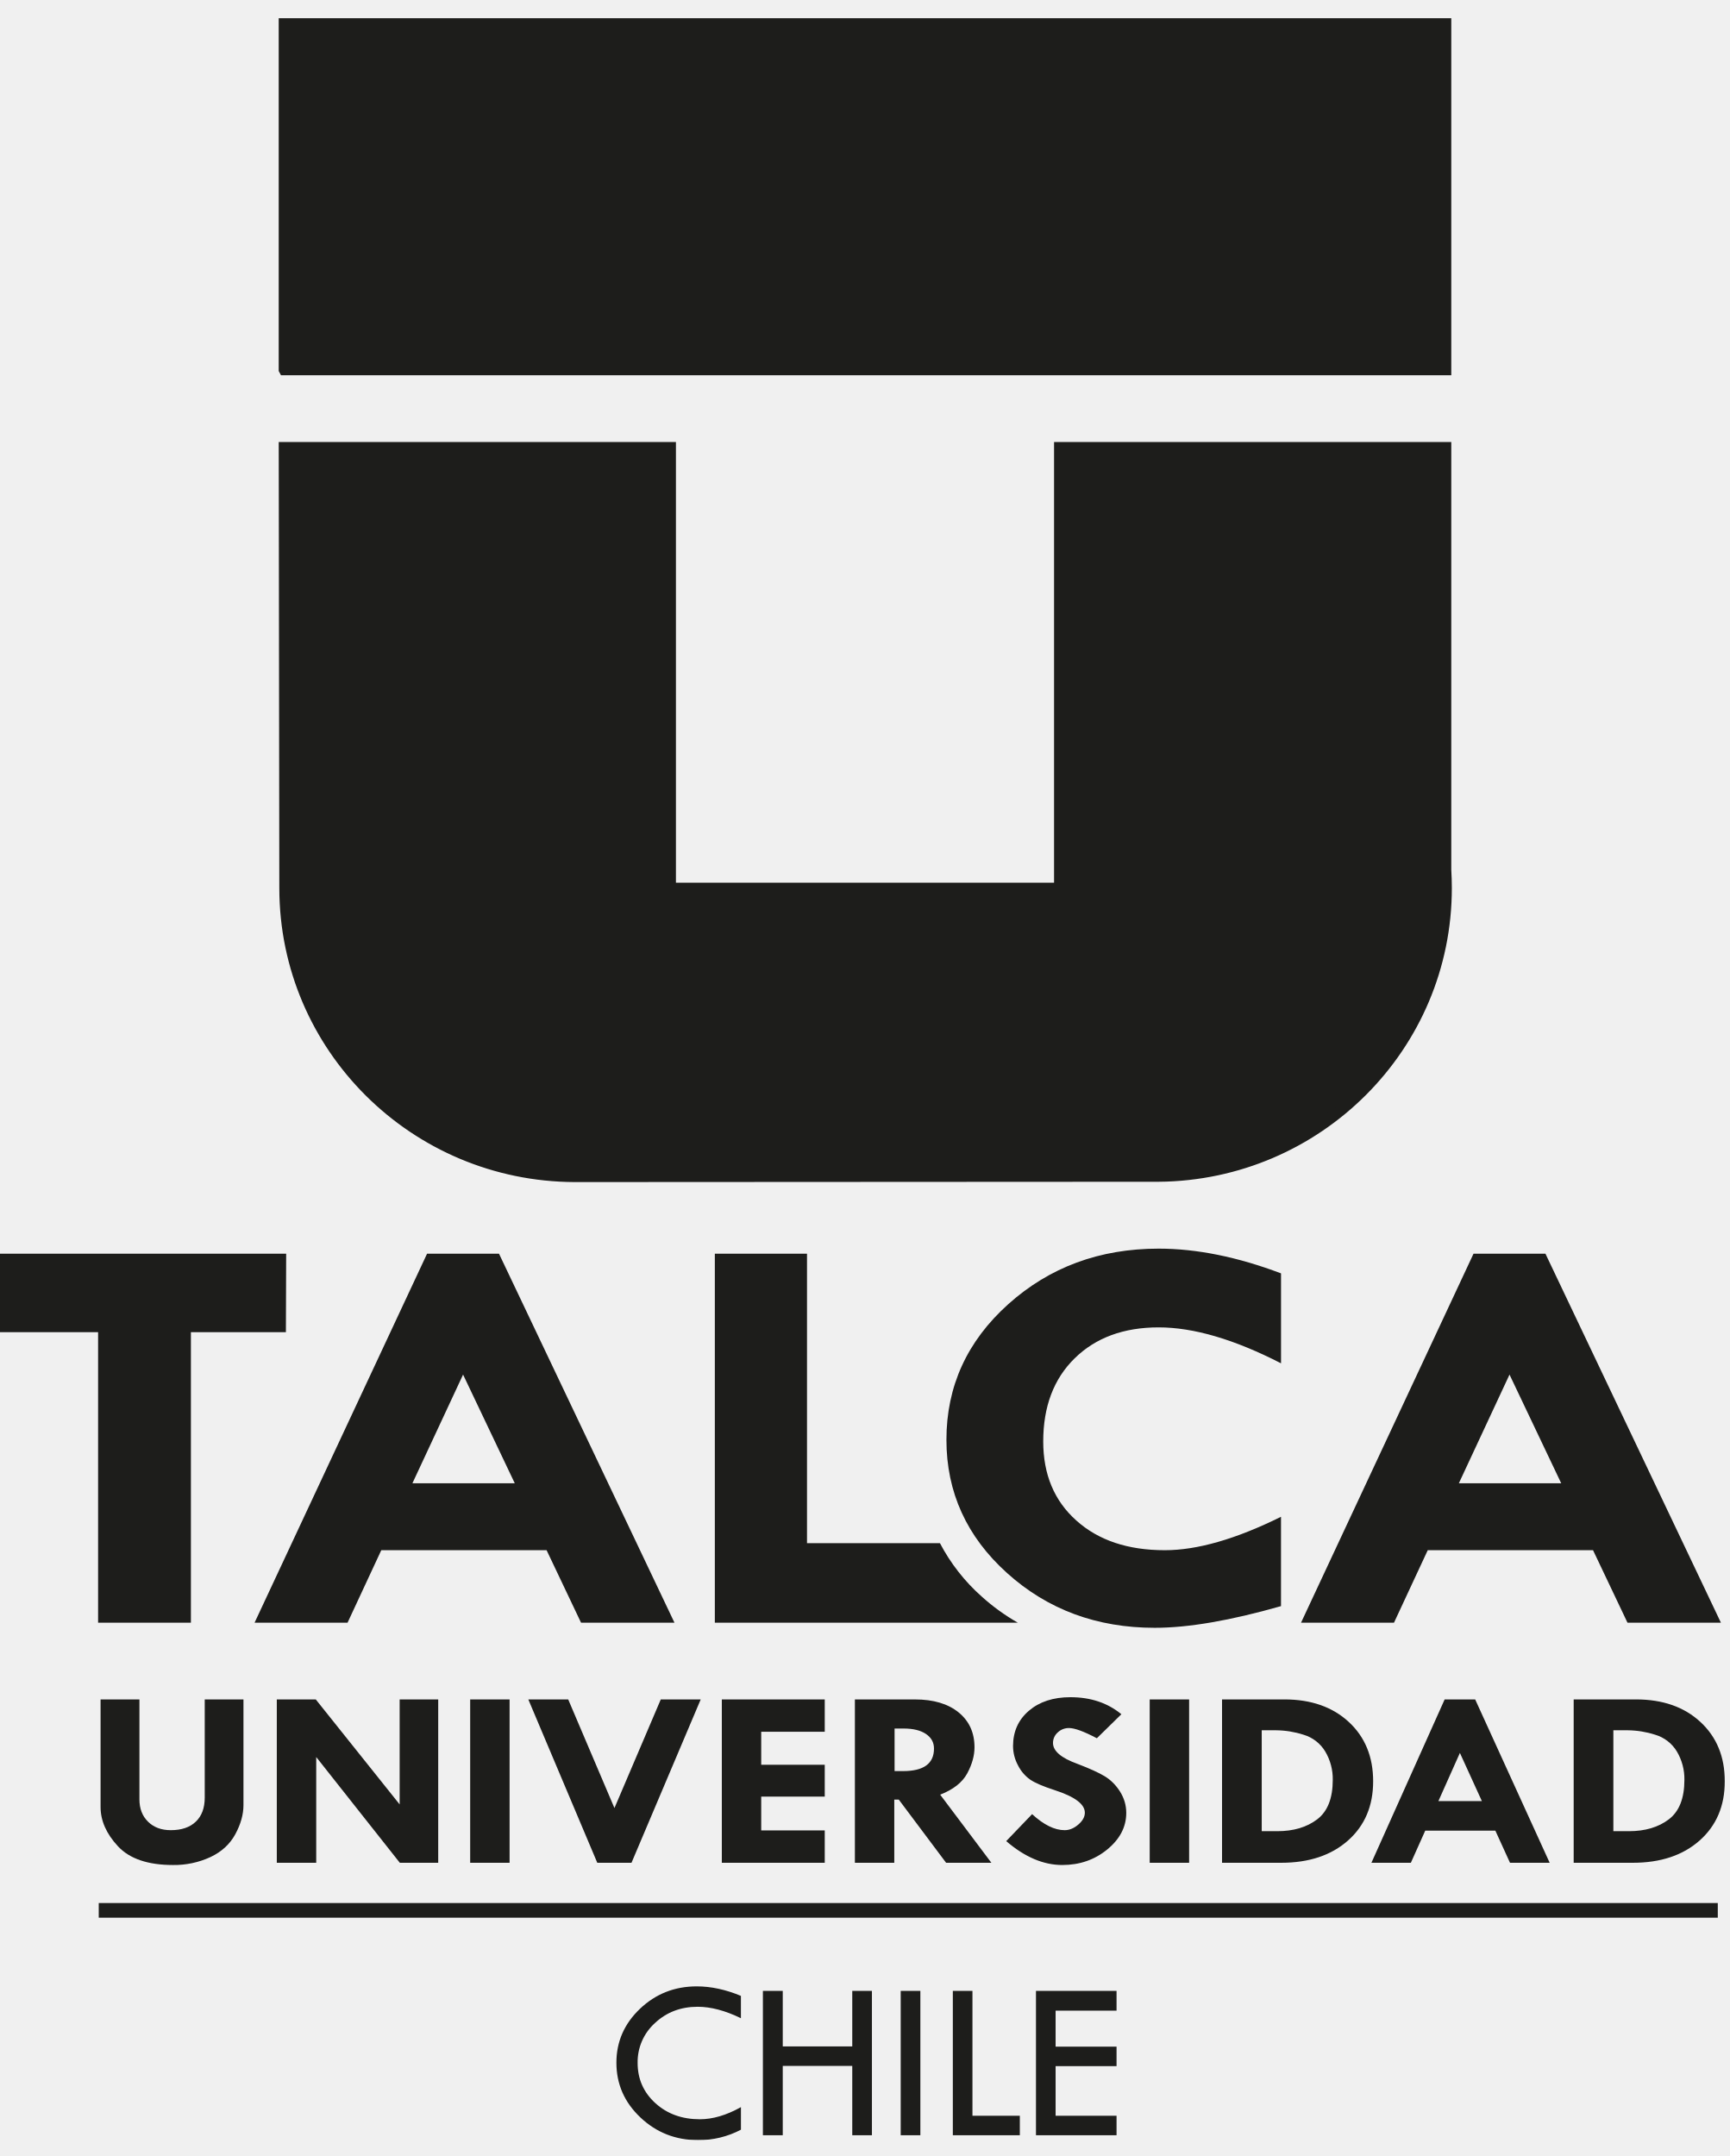
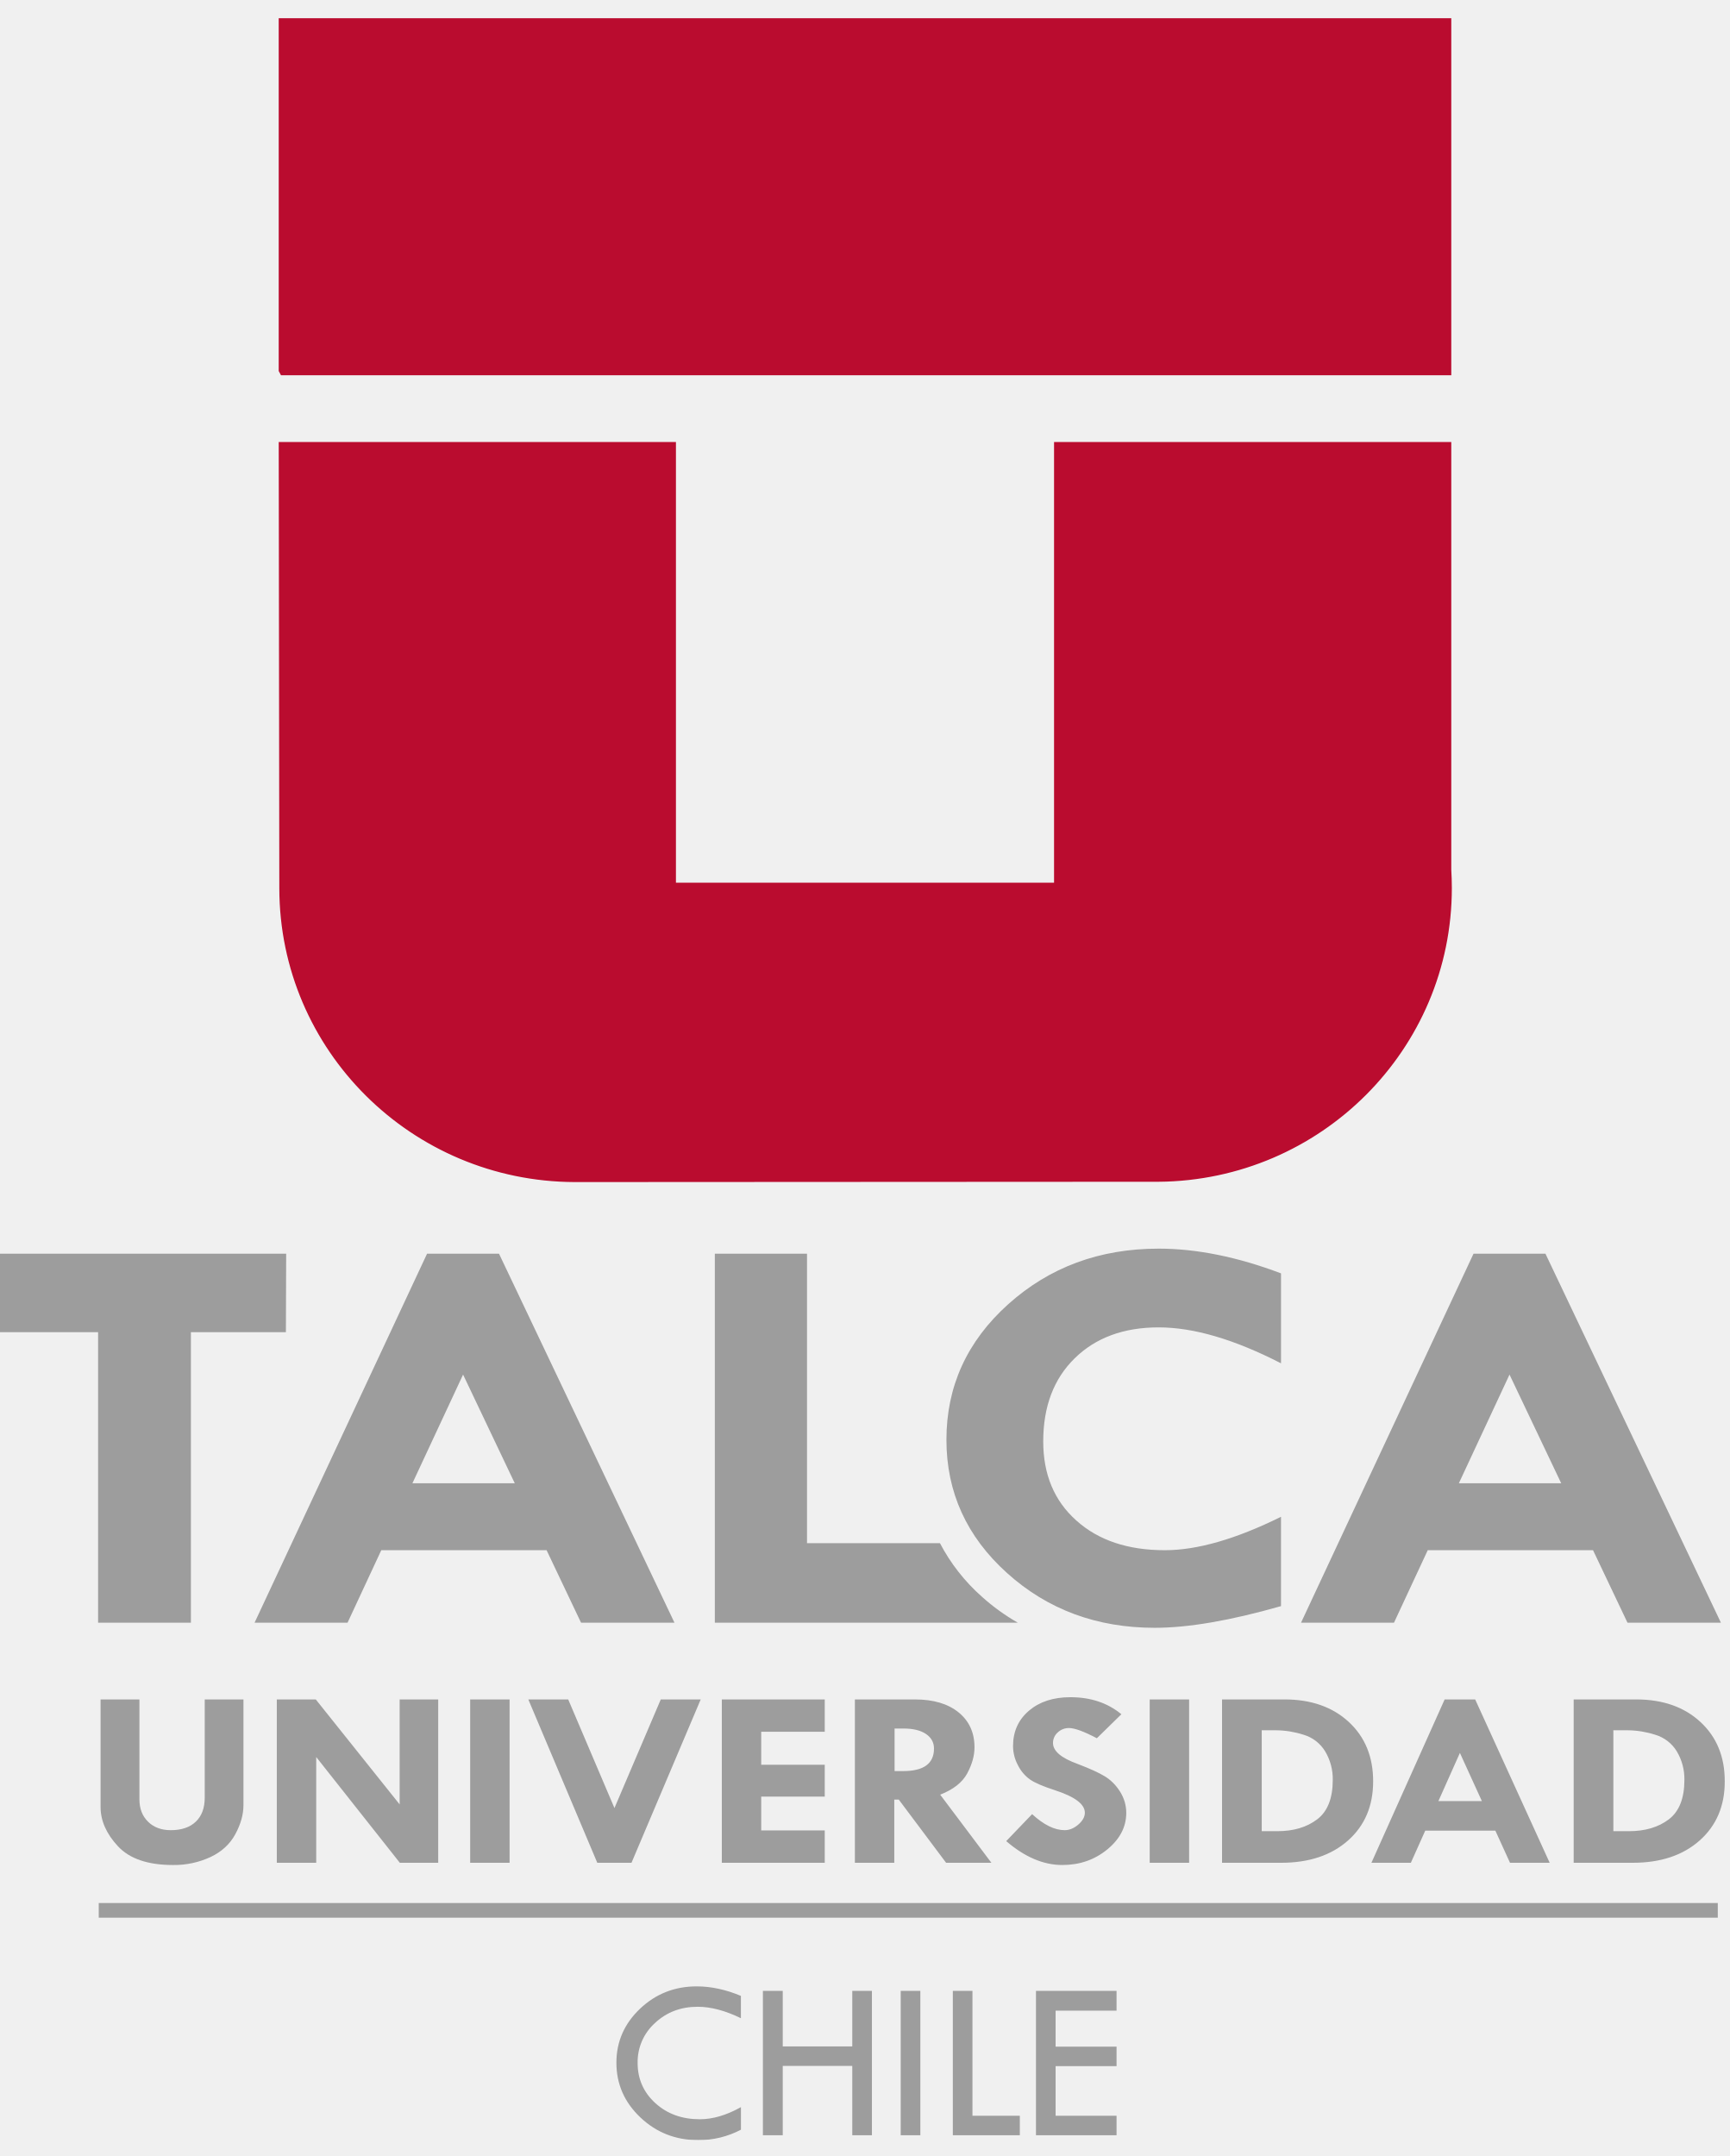
<svg xmlns="http://www.w3.org/2000/svg" xmlns:xlink="http://www.w3.org/1999/xlink" viewBox="0 0 77 96">
  <defs>
    <path id="a" d="M0 94.293h76.798V0H0z" />
  </defs>
  <g fill="none" fill-rule="evenodd" transform="translate(0 1)">
-     <path fill="#1D1D1B" d="m51.595 51.37-26.01.014c-7.12-.027-12.89-5.757-12.898-12.829l-.026-19.624h17.186v19.623h17.336V18.931H64.37v18.796c.015.269.025.541.025.815 0 7.044-5.72 12.762-12.799 12.829ZM12.661 15.46H64.37V.062H12.66v15.396Z" />
-     <path stroke="#1D1D1B" stroke-width=".5" d="m51.595 51.37-26.01.014c-7.12-.027-12.89-5.757-12.898-12.829l-.026-19.624h17.186v19.623h17.336V18.931H64.37v18.796c.015.269.025.541.025.815 0 7.044-5.72 12.762-12.799 12.829ZM12.661 15.46H64.37V.062H12.66v15.396Z" />
-     <path fill="#1D1D1B" d="m20.619 60.206-2.256 4.84h4.558l-2.302-4.84Zm-1.603-5.382h3.203l7.813 16.43h-4.16l-1.534-3.228h-7.361l-1.502 3.228h-4.14l7.68-16.43ZM57.039 55.7v4.004c-2.075-1.066-3.89-1.6-5.448-1.6-1.557 0-2.804.459-3.74 1.377-.934.916-1.4 2.151-1.4 3.703 0 1.467.49 2.642 1.474 3.52.983.884 2.297 1.322 3.943 1.322 1.44 0 3.164-.495 5.17-1.488v3.978c-2.25.642-4.122.965-5.622.965-2.58 0-4.771-.813-6.572-2.435-1.802-1.621-2.703-3.602-2.703-5.937 0-2.38.918-4.39 2.753-6.038 1.838-1.648 4.067-2.473 6.697-2.473 1.695 0 3.51.369 5.448 1.101M67.213 60.206l-2.256 4.84h4.558l-2.302-4.84Zm-1.604-5.382h3.204l7.813 16.43h-4.16l-1.534-3.228h-7.36l-1.503 3.228H57.93l7.68-16.43ZM43.708 70.086a8.364 8.364 0 0 1-1.855-2.372h-5.92v-12.89h-4.104v16.43H45.32a9.284 9.284 0 0 1-1.612-1.168M12.742 54.824H0v3.493h4.368v12.937H8.5V58.317h4.23zM4.478 74.67h1.73v4.449c0 .413.128.745.384.996.256.252.594.377 1.011.377.48 0 .852-.126 1.116-.38.265-.252.397-.609.397-1.071v-4.37h1.724v4.708c0 .413-.12.842-.36 1.288-.24.445-.608.785-1.106 1.021a3.843 3.843 0 0 1-1.672.355c-1.115 0-1.932-.278-2.449-.833-.517-.556-.775-1.14-.775-1.753V74.67ZM17.795 74.67h1.717v7.274h-1.709l-3.723-4.709v4.709h-1.755V74.67h1.735l3.735 4.675z" />
+     <path fill="#ba0c2f" d="m51.595 51.37-26.01.014c-7.12-.027-12.89-5.757-12.898-12.829l-.026-19.624h17.186v19.623h17.336V18.931H64.37v18.796c.015.269.025.541.025.815 0 7.044-5.72 12.762-12.799 12.829ZM12.661 15.46H64.37V.062H12.66v15.396Z" />
+     <path stroke="#ba0c2f" stroke-width=".5" d="m51.595 51.37-26.01.014c-7.12-.027-12.89-5.757-12.898-12.829l-.026-19.624h17.186v19.623h17.336V18.931H64.37v18.796c.015.269.025.541.025.815 0 7.044-5.72 12.762-12.799 12.829ZM12.661 15.46H64.37V.062H12.66v15.396Z" />
+     <path fill="#9d9d9d" d="m20.619 60.206-2.256 4.84h4.558l-2.302-4.84Zm-1.603-5.382h3.203l7.813 16.43h-4.16l-1.534-3.228h-7.361l-1.502 3.228h-4.14l7.68-16.43ZM57.039 55.7v4.004c-2.075-1.066-3.89-1.6-5.448-1.6-1.557 0-2.804.459-3.74 1.377-.934.916-1.4 2.151-1.4 3.703 0 1.467.49 2.642 1.474 3.52.983.884 2.297 1.322 3.943 1.322 1.44 0 3.164-.495 5.17-1.488v3.978c-2.25.642-4.122.965-5.622.965-2.58 0-4.771-.813-6.572-2.435-1.802-1.621-2.703-3.602-2.703-5.937 0-2.38.918-4.39 2.753-6.038 1.838-1.648 4.067-2.473 6.697-2.473 1.695 0 3.51.369 5.448 1.101M67.213 60.206l-2.256 4.84h4.558l-2.302-4.84Zm-1.604-5.382h3.204l7.813 16.43h-4.16l-1.534-3.228h-7.36l-1.503 3.228H57.93l7.68-16.43ZM43.708 70.086a8.364 8.364 0 0 1-1.855-2.372h-5.92v-12.89h-4.104v16.43H45.32a9.284 9.284 0 0 1-1.612-1.168M12.742 54.824H0v3.493h4.368v12.937H8.5V58.317h4.23zM4.478 74.67h1.73v4.449c0 .413.128.745.384.996.256.252.594.377 1.011.377.48 0 .852-.126 1.116-.38.265-.252.397-.609.397-1.071v-4.37h1.724v4.708c0 .413-.12.842-.36 1.288-.24.445-.608.785-1.106 1.021a3.843 3.843 0 0 1-1.672.355c-1.115 0-1.932-.278-2.449-.833-.517-.556-.775-1.14-.775-1.753V74.67ZM17.795 74.67h1.717v7.274h-1.709l-3.723-4.709v4.709h-1.755V74.67h1.735l3.735 4.675z" />
    <mask id="b" fill="#fff">
      <use xlink:href="#a" />
    </mask>
-     <path fill="#1D1D1B" d="M20.935 81.944h1.755V74.67h-1.755zM23.524 74.67H25.3l2.059 4.837 2.063-4.837H31.2l-3.082 7.274h-1.523zM32.14 74.67h4.583v1.441h-2.829v1.468h2.829v1.418h-2.829v1.506h2.829v1.441H32.14zM39.832 75.966v1.895h.38c.917 0 1.375-.334 1.375-1.003 0-.273-.12-.49-.358-.65-.238-.161-.57-.242-.992-.242h-.405Zm-1.767-1.295h2.682c.815 0 1.46.192 1.934.575.473.384.71.903.71 1.556 0 .372-.108.76-.325 1.163-.218.402-.618.718-1.203.946l2.279 3.032h-2.016l-2.107-2.813h-.2v2.813h-1.754v-7.272ZM49.93 75.33l-1.091 1.069c-.575-.303-.988-.455-1.24-.455a.712.712 0 0 0-.503.197.619.619 0 0 0-.21.468c0 .358.363.669 1.091.931.533.203.937.387 1.21.55.272.166.5.393.684.684.184.293.277.609.277.948 0 .625-.283 1.167-.847 1.63-.564.46-1.23.691-2 .691-.842 0-1.675-.355-2.498-1.064l1.153-1.201c.517.476 1 .714 1.45.714.212 0 .414-.084.608-.251.194-.167.29-.343.29-.527 0-.38-.448-.715-1.344-1.005-.513-.166-.876-.322-1.091-.469a1.714 1.714 0 0 1-.542-.636 1.809 1.809 0 0 1-.22-.857c0-.645.235-1.17.706-1.573.472-.402 1.086-.603 1.848-.603.901 0 1.657.253 2.269.758M51.192 81.944h1.755V74.67h-1.755zM56.18 76.044v4.493h.695c.72 0 1.31-.176 1.773-.526.463-.352.695-.937.695-1.757a2.39 2.39 0 0 0-.335-1.265 1.679 1.679 0 0 0-.97-.748 4.113 4.113 0 0 0-1.213-.197h-.645Zm-1.767-1.374h2.778c1.187 0 2.142.335 2.865 1.003.723.669 1.085 1.549 1.085 2.643 0 1.096-.373 1.975-1.119 2.636s-1.74.992-2.98.992h-2.629V74.67ZM65.004 77.052l-.957 2.144h1.935l-.978-2.144Zm-.679-2.382h1.359l3.317 7.274h-1.766l-.652-1.43H63.46l-.64 1.43h-1.756l3.261-7.274ZM71.837 76.044v4.493h.695c.719 0 1.31-.176 1.773-.526.463-.352.695-.937.695-1.757a2.39 2.39 0 0 0-.335-1.265 1.679 1.679 0 0 0-.97-.748 4.113 4.113 0 0 0-1.213-.197h-.645ZM70.07 74.67h2.778c1.187 0 2.142.335 2.865 1.003.723.669 1.085 1.549 1.085 2.643 0 1.096-.374 1.975-1.12 2.636-.745.661-1.738.992-2.98.992H70.07V74.67ZM32.99 87.871v.994c-.698-.34-1.34-.51-1.926-.51-.752 0-1.386.242-1.9.723a2.338 2.338 0 0 0-.773 1.777c0 .716.264 1.313.79 1.792.526.478 1.186.717 1.98.717.576 0 1.185-.18 1.83-.54v1.005a4.028 4.028 0 0 1-1.906.464c-1.003 0-1.86-.337-2.572-1.011-.712-.674-1.067-1.486-1.067-2.437 0-.934.35-1.734 1.049-2.4.7-.665 1.542-.998 2.529-.998.633 0 1.29.141 1.966.424M33.969 87.649h.884v2.472h3.095v-2.472h.875v6.427h-.875v-3.087h-3.095v3.087h-.884zM40.105 94.076h.875v-6.427h-.875zM42.426 87.649h.874v5.559h2.109v.868h-2.983zM46.128 87.649h3.588v.878h-2.714v1.605h2.714v.867h-2.714v2.209h2.714v.868h-3.588zM4.397 84.389h72.09v-.653H4.397z" mask="url(#b)" />
+     <path fill="#9d9d9d" d="M20.935 81.944h1.755V74.67h-1.755zM23.524 74.67H25.3l2.059 4.837 2.063-4.837H31.2l-3.082 7.274h-1.523zM32.14 74.67h4.583v1.441h-2.829v1.468h2.829v1.418h-2.829v1.506h2.829v1.441H32.14zM39.832 75.966v1.895h.38c.917 0 1.375-.334 1.375-1.003 0-.273-.12-.49-.358-.65-.238-.161-.57-.242-.992-.242h-.405Zm-1.767-1.295h2.682c.815 0 1.46.192 1.934.575.473.384.71.903.71 1.556 0 .372-.108.76-.325 1.163-.218.402-.618.718-1.203.946l2.279 3.032h-2.016l-2.107-2.813h-.2v2.813h-1.754v-7.272ZM49.93 75.33l-1.091 1.069c-.575-.303-.988-.455-1.24-.455a.712.712 0 0 0-.503.197.619.619 0 0 0-.21.468c0 .358.363.669 1.091.931.533.203.937.387 1.21.55.272.166.5.393.684.684.184.293.277.609.277.948 0 .625-.283 1.167-.847 1.63-.564.46-1.23.691-2 .691-.842 0-1.675-.355-2.498-1.064l1.153-1.201c.517.476 1 .714 1.45.714.212 0 .414-.084.608-.251.194-.167.29-.343.29-.527 0-.38-.448-.715-1.344-1.005-.513-.166-.876-.322-1.091-.469a1.714 1.714 0 0 1-.542-.636 1.809 1.809 0 0 1-.22-.857c0-.645.235-1.17.706-1.573.472-.402 1.086-.603 1.848-.603.901 0 1.657.253 2.269.758M51.192 81.944h1.755V74.67h-1.755zM56.18 76.044v4.493h.695c.72 0 1.31-.176 1.773-.526.463-.352.695-.937.695-1.757a2.39 2.39 0 0 0-.335-1.265 1.679 1.679 0 0 0-.97-.748 4.113 4.113 0 0 0-1.213-.197h-.645Zm-1.767-1.374h2.778c1.187 0 2.142.335 2.865 1.003.723.669 1.085 1.549 1.085 2.643 0 1.096-.373 1.975-1.119 2.636s-1.74.992-2.98.992h-2.629V74.67ZM65.004 77.052l-.957 2.144h1.935l-.978-2.144Zm-.679-2.382h1.359l3.317 7.274h-1.766l-.652-1.43H63.46l-.64 1.43h-1.756l3.261-7.274ZM71.837 76.044v4.493h.695c.719 0 1.31-.176 1.773-.526.463-.352.695-.937.695-1.757a2.39 2.39 0 0 0-.335-1.265 1.679 1.679 0 0 0-.97-.748 4.113 4.113 0 0 0-1.213-.197h-.645ZM70.07 74.67h2.778c1.187 0 2.142.335 2.865 1.003.723.669 1.085 1.549 1.085 2.643 0 1.096-.374 1.975-1.12 2.636-.745.661-1.738.992-2.98.992H70.07V74.67ZM32.99 87.871v.994c-.698-.34-1.34-.51-1.926-.51-.752 0-1.386.242-1.9.723a2.338 2.338 0 0 0-.773 1.777c0 .716.264 1.313.79 1.792.526.478 1.186.717 1.98.717.576 0 1.185-.18 1.83-.54v1.005a4.028 4.028 0 0 1-1.906.464c-1.003 0-1.86-.337-2.572-1.011-.712-.674-1.067-1.486-1.067-2.437 0-.934.35-1.734 1.049-2.4.7-.665 1.542-.998 2.529-.998.633 0 1.29.141 1.966.424M33.969 87.649h.884v2.472h3.095v-2.472h.875v6.427h-.875v-3.087h-3.095v3.087h-.884zM40.105 94.076h.875v-6.427h-.875zM42.426 87.649h.874v5.559h2.109v.868h-2.983zM46.128 87.649h3.588v.878h-2.714v1.605h2.714v.867h-2.714v2.209h2.714v.868h-3.588zM4.397 84.389h72.09v-.653H4.397z" mask="url(#b)" />
  </g>
</svg>
